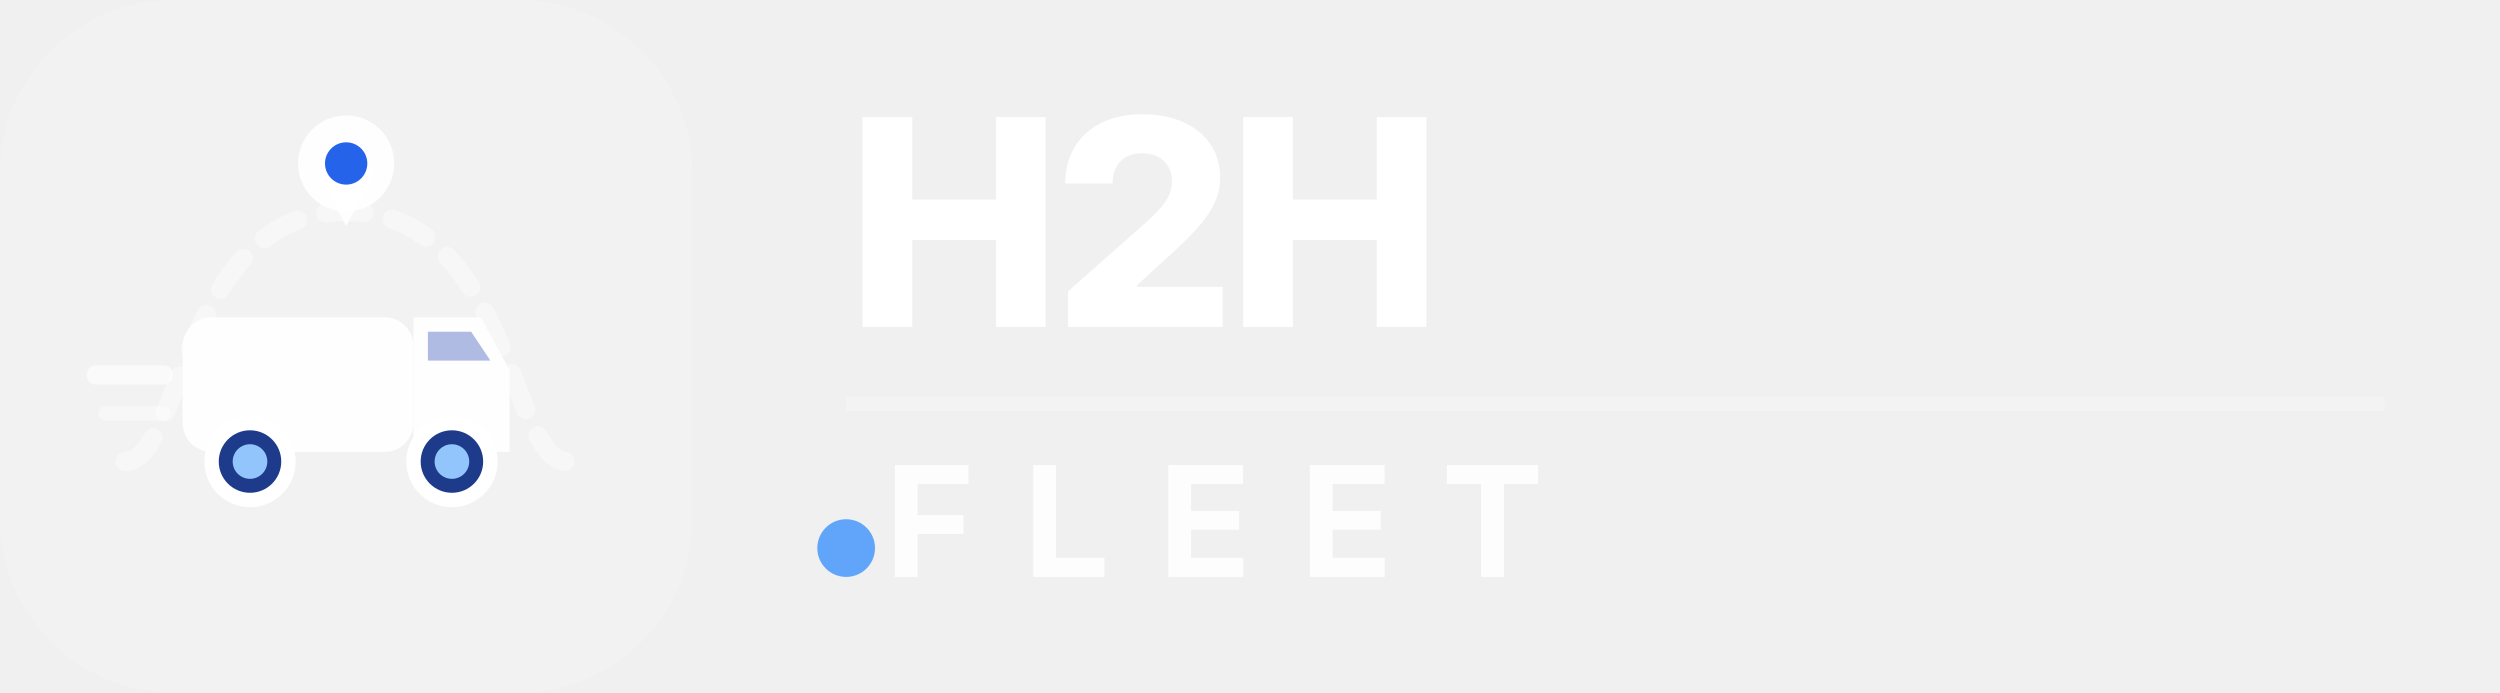
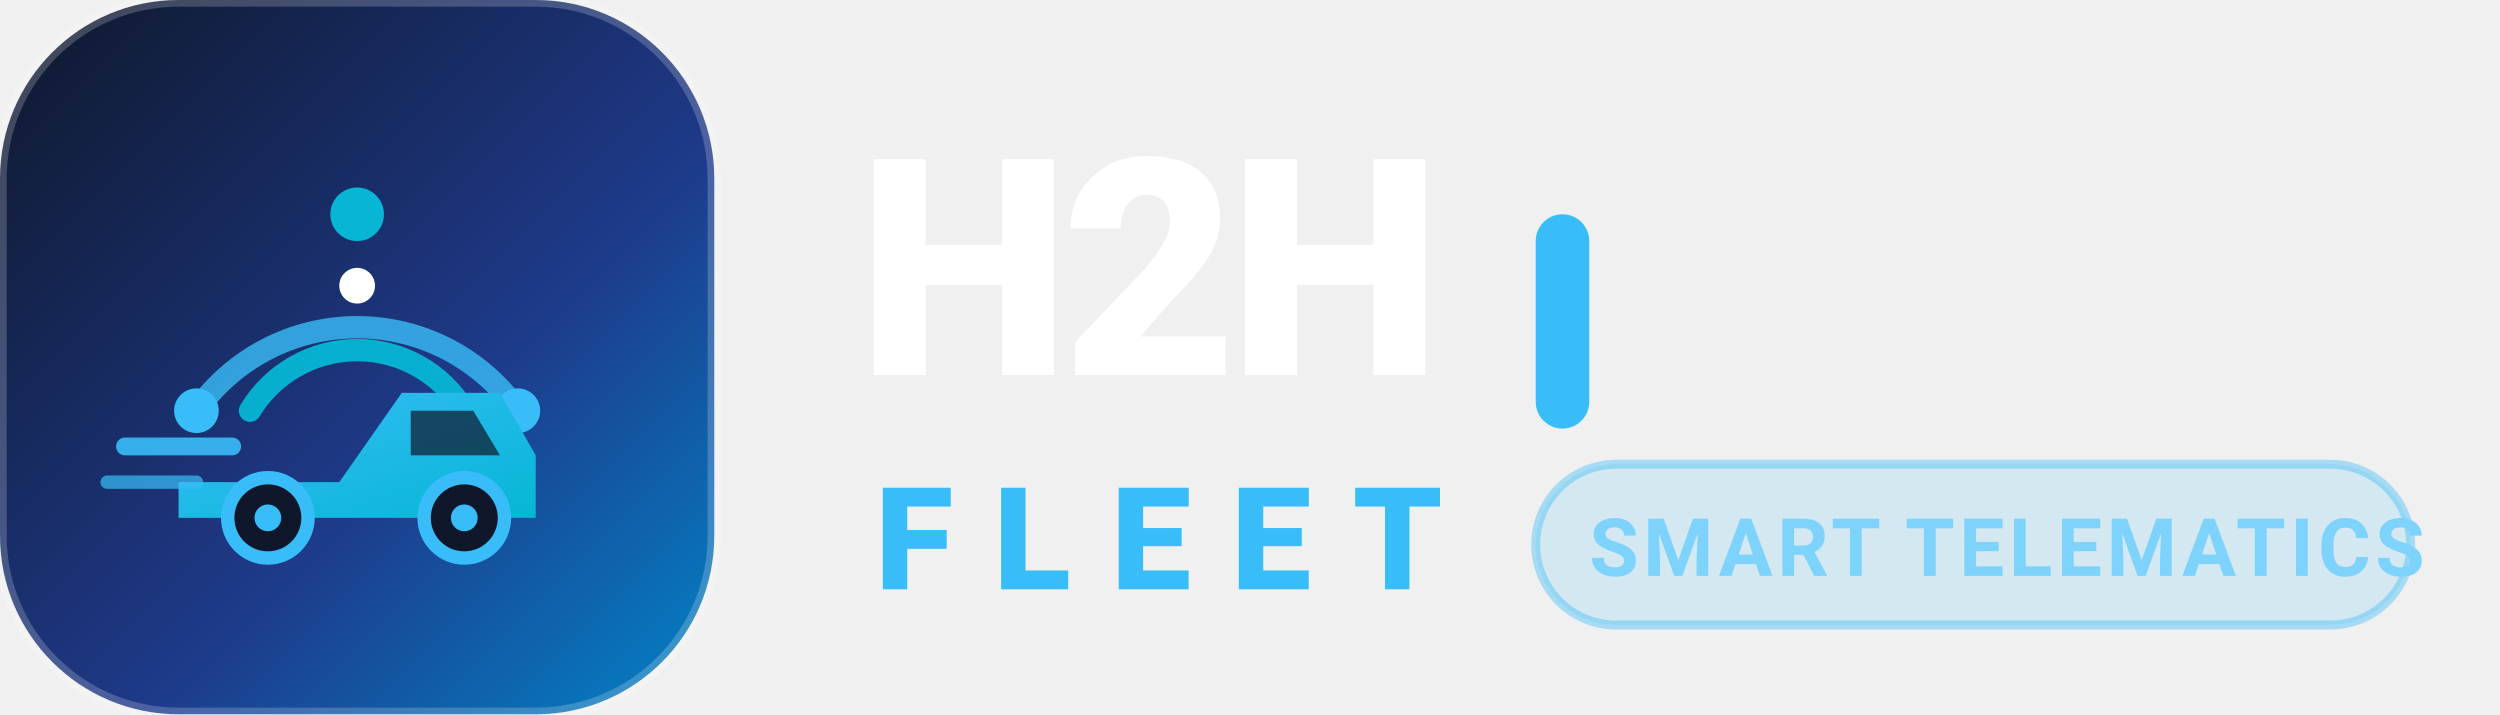
- <svg xmlns="http://www.w3.org/2000/svg" viewBox="0 0 260 72" fill="none">
-   <rect width="72" height="72" rx="18" fill="white" fill-opacity="0.15" />
-   <path d="M13 48 C19 48 19 22 36 22 C53 22 53 48 59 48" stroke="white" stroke-opacity="0.35" stroke-width="2" stroke-dasharray="4 3" fill="none" stroke-linecap="round" />
-   <circle cx="36" cy="17" r="5" fill="white" fill-opacity="0.9" />
-   <path d="M36 23.5 L33 18 Q36 14.5 39 18 Z" fill="white" fill-opacity="0.9" />
-   <circle cx="36" cy="17" r="2.2" fill="#2563EB" />
-   <rect x="19" y="33" width="24" height="14" rx="3" fill="white" fill-opacity="0.9" />
-   <path d="M43 39 L43 33 L50 33 L53 38.5 L53 47 L43 47 Z" fill="white" fill-opacity="0.9" />
-   <path d="M44.5 34.5 L44.5 37.5 L51 37.5 L49 34.5 Z" fill="#1E40AF" fill-opacity="0.35" />
-   <circle cx="26" cy="48" r="4" fill="#1E3A8A" stroke="white" stroke-width="1.5" />
-   <circle cx="26" cy="48" r="1.8" fill="#93C5FD" />
-   <circle cx="47" cy="48" r="4" fill="#1E3A8A" stroke="white" stroke-width="1.5" />
-   <circle cx="47" cy="48" r="1.8" fill="#93C5FD" />
-   <line x1="10" y1="39" x2="17" y2="39" stroke="white" stroke-opacity="0.6" stroke-width="2" stroke-linecap="round" />
-   <line x1="11" y1="43" x2="17" y2="43" stroke="white" stroke-opacity="0.4" stroke-width="1.5" stroke-linecap="round" />
-   <text x="88" y="34" font-family="-apple-system, system-ui, BlinkMacSystemFont, sans-serif" font-size="30" font-weight="800" fill="white" letter-spacing="-1">H2H</text>
-   <line x1="88" y1="42" x2="248" y2="42" stroke="white" stroke-opacity="0.2" stroke-width="1.5" />
-   <text x="92" y="60" font-family="-apple-system, system-ui, BlinkMacSystemFont, sans-serif" font-size="16" font-weight="700" fill="white" fill-opacity="0.85" letter-spacing="5">FLEET</text>
-   <circle cx="88" cy="57" r="3" fill="#60A5FA" />
+ <svg xmlns="http://www.w3.org/2000/svg" viewBox="0 0 280 80" fill="none">
+   <defs>
+     <linearGradient id="iconBgWhite" x1="0%" y1="0%" x2="100%" y2="100%">
+       <stop offset="0%" stop-color="#0F172A" />
+       <stop offset="60%" stop-color="#1E3A8A" />
+       <stop offset="100%" stop-color="#0284C7" />
+     </linearGradient>
+     <linearGradient id="cyanGradWhite" x1="0%" y1="0%" x2="100%" y2="100%">
+       <stop offset="0%" stop-color="#38BDF8" />
+       <stop offset="100%" stop-color="#06B6D4" />
+     </linearGradient>
+   </defs>
+   <rect width="80" height="80" rx="20" fill="url(#iconBgWhite)" stroke="rgba(255,255,255,0.2)" stroke-width="1.5" />
+   <path d="M22 46 A 22 22 0 0 1 58 46" stroke="#38BDF8" stroke-width="2.5" stroke-linecap="round" fill="none" opacity="0.8" />
+   <circle cx="22" cy="46" r="2.5" fill="#38BDF8" />
+   <circle cx="40" cy="24" r="3" fill="#06B6D4" />
+   <circle cx="58" cy="46" r="2.5" fill="#38BDF8" />
+   <path d="M28 46 A 14 14 0 0 1 52 46" stroke="#06B6D4" stroke-width="2.5" stroke-linecap="round" fill="none" opacity="0.95" />
+   <circle cx="40" cy="32" r="2" fill="#FFFFFF" />
+   <path d="M20 54 L38 54 L45 44 L56 44 L60 51 L60 58 L20 58 Z" fill="url(#cyanGradWhite)" />
+   <path d="M46 46 L53 46 L56 51 L46 51 Z" fill="#0F172A" opacity="0.7" />
+   <line x1="14" y1="50" x2="26" y2="50" stroke="#38BDF8" stroke-width="2" stroke-linecap="round" opacity="0.9" />
+   <line x1="12" y1="54" x2="22" y2="54" stroke="#38BDF8" stroke-width="1.5" stroke-linecap="round" opacity="0.7" />
+   <circle cx="30" cy="58" r="4.5" fill="#0F172A" stroke="#38BDF8" stroke-width="1.5" />
+   <circle cx="52" cy="58" r="4.5" fill="#0F172A" stroke="#38BDF8" stroke-width="1.5" />
+   <circle cx="30" cy="58" r="1.5" fill="#38BDF8" />
+   <circle cx="52" cy="58" r="1.5" fill="#38BDF8" />
+   <text x="96" y="42" font-family="-apple-system, BlinkMacSystemFont, 'Segoe UI', Roboto, sans-serif" font-size="34" font-weight="900" fill="#FFFFFF" letter-spacing="-1">H2H</text>
+   <rect x="172" y="24" width="6" height="24" rx="3" fill="#38BDF8" />
+   <text x="98" y="66" font-family="-apple-system, BlinkMacSystemFont, 'Segoe UI', Roboto, sans-serif" font-size="16" font-weight="800" fill="#38BDF8" letter-spacing="4.5">FLEET</text>
+   <rect x="172" y="52" width="98" height="18" rx="9" fill="rgba(56, 189, 248, 0.15)" stroke="rgba(56, 189, 248, 0.4)" stroke-width="1" />
+   <text x="178" y="64.5" font-family="-apple-system, BlinkMacSystemFont, 'Segoe UI', Roboto, sans-serif" font-size="9" font-weight="700" fill="#7DD3FC" letter-spacing="0.5">SMART TELEMATICS</text>
</svg>
